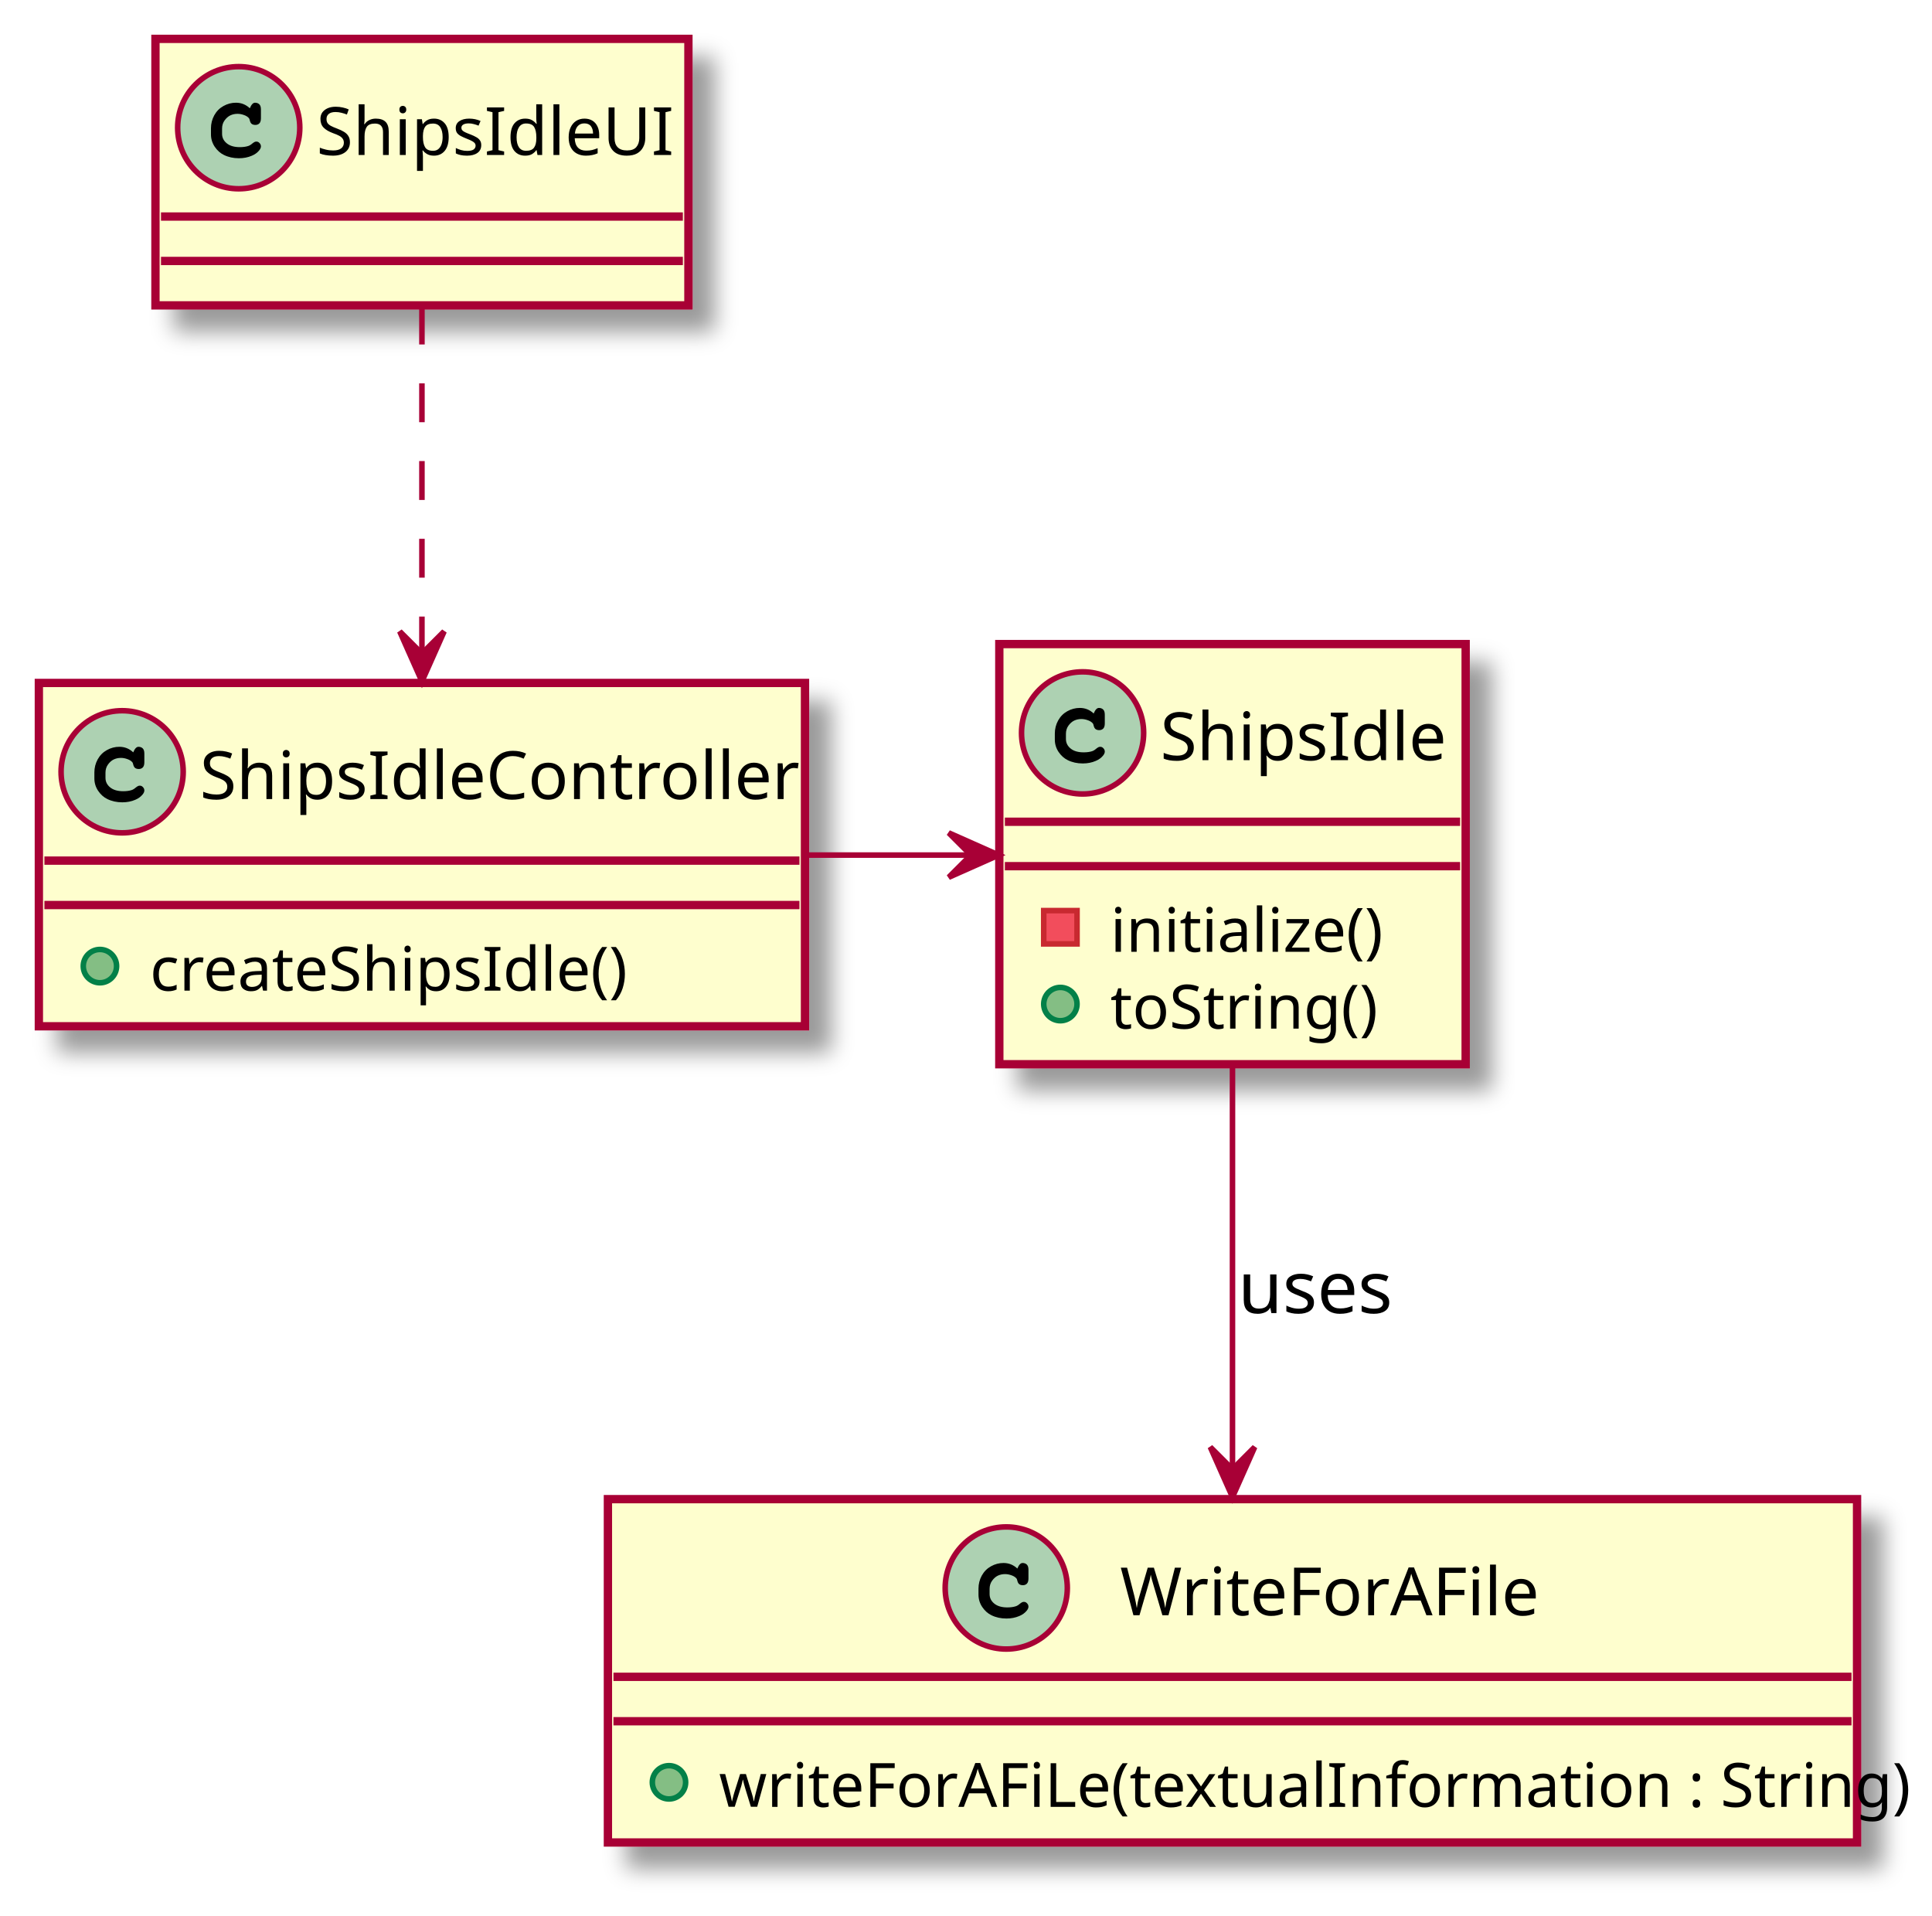
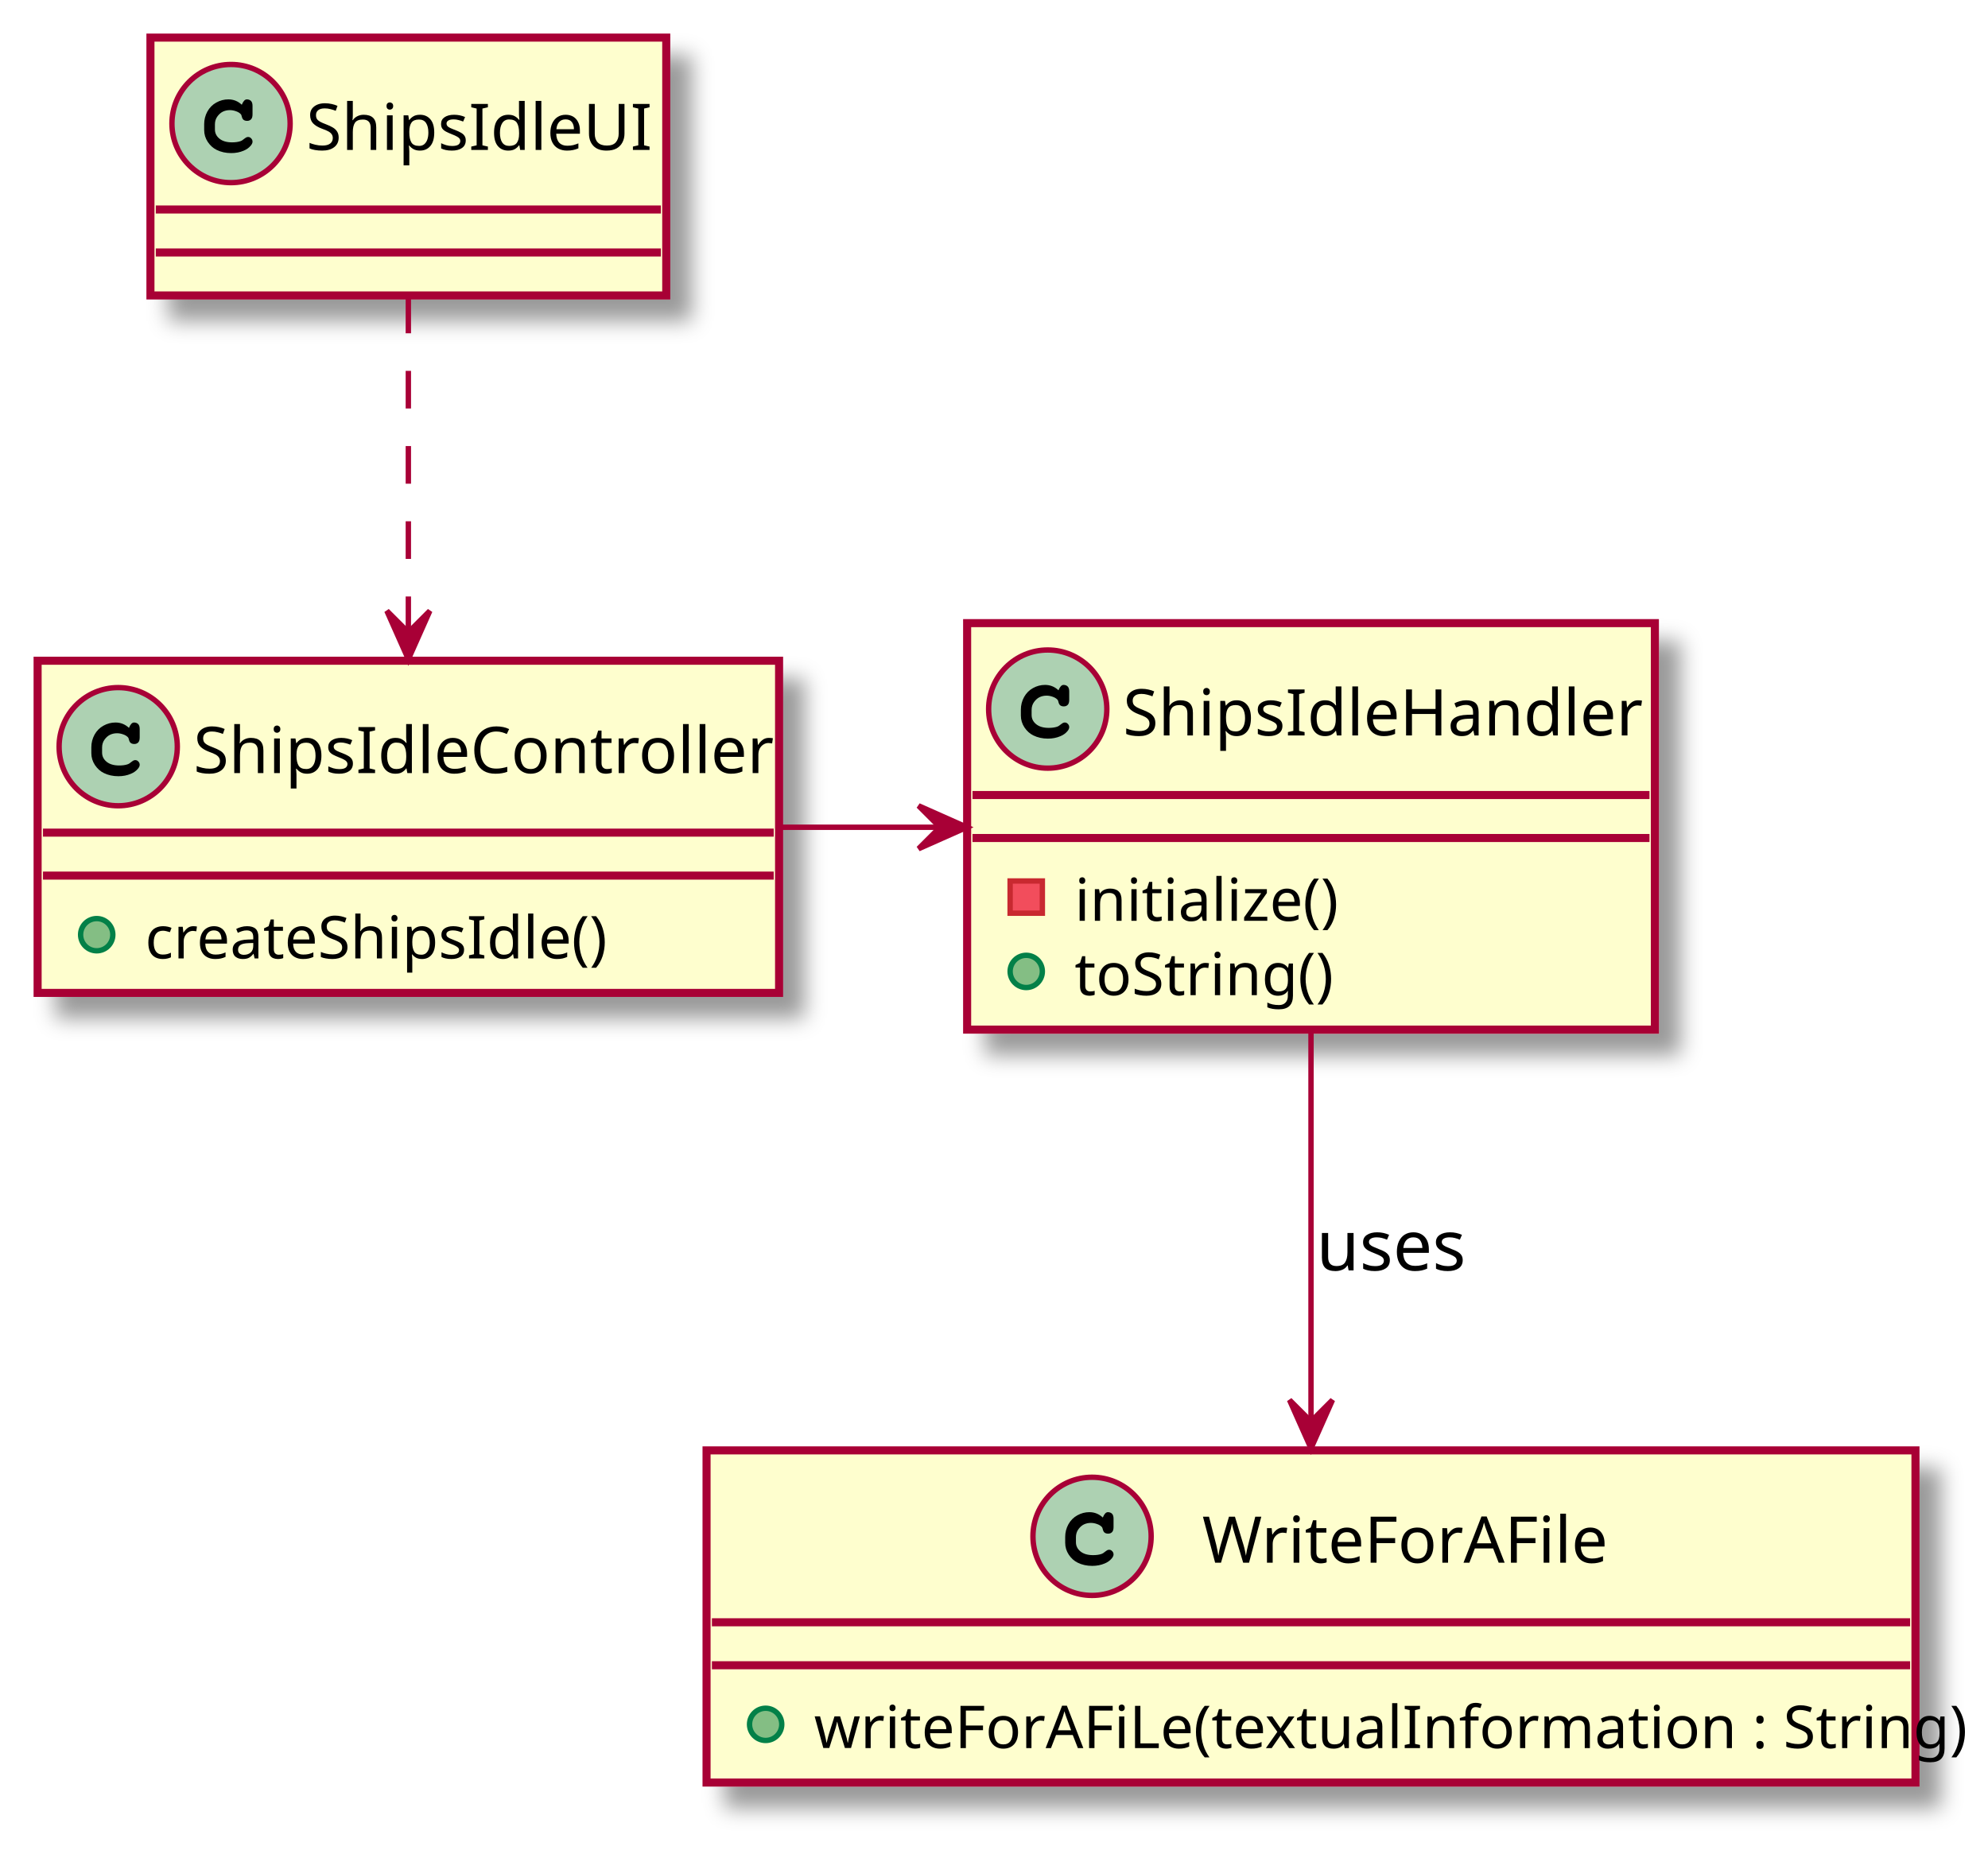
- <svg xmlns="http://www.w3.org/2000/svg" contentScriptType="application/ecmascript" contentStyleType="text/css" height="345px" preserveAspectRatio="none" style="width:348px;height:345px;background:#FFFFFF;" version="1.1" viewBox="0 0 348 345" width="348px" zoomAndPan="magnify">
+ <svg xmlns="http://www.w3.org/2000/svg" contentScriptType="application/ecmascript" contentStyleType="text/css" height="345px" preserveAspectRatio="none" style="width:370px;height:345px;background:#FFFFFF;" version="1.1" viewBox="0 0 370 345" width="370px" zoomAndPan="magnify">
  <defs>
-     <filter height="300%" id="f10ib045ckzbv0" width="300%" x="-1" y="-1">
+     <filter height="300%" id="f71l0hon5frsi" width="300%" x="-1" y="-1">
      <feGaussianBlur result="blurOut" stdDeviation="2.0" />
      <feColorMatrix in="blurOut" result="blurOut2" type="matrix" values="0 0 0 0 0 0 0 0 0 0 0 0 0 0 0 0 0 0 .4 0" />
      <feOffset dx="4.0" dy="4.0" in="blurOut2" result="blurOut3" />
      <feBlend in="SourceGraphic" in2="blurOut3" mode="normal" />
    </filter>
  </defs>
  <g>
-     <rect codeLine="3" fill="#FEFECE" filter="url(#f10ib045ckzbv0)" height="48" id="ShipsIdleUI" style="stroke:#A80036;stroke-width:1.5;" width="96" x="28" y="7" />
+     <rect codeLine="3" fill="#FEFECE" filter="url(#f71l0hon5frsi)" height="48" id="ShipsIdleUI" style="stroke:#A80036;stroke-width:1.5;" width="96" x="28" y="7" />
    <ellipse cx="43" cy="23" fill="#ADD1B2" rx="11" ry="11" style="stroke:#A80036;stroke-width:1.0;" />
    <path d="M45,19.5 Q45.203,19 45.438,18.75 Q45.672,18.5 45.938,18.5 Q46.406,18.5 46.703,18.781 Q47,19.062 47,19.719 L47,21.281 Q47,21.938 46.719,22.219 Q46.438,22.5 46,22.5 Q45.609,22.5 45.359,22.328 Q45.109,22.156 45,21.703 Q44.953,21.391 44.781,21.219 Q44.469,20.891 43.906,20.703 Q43.344,20.5 42.781,20.5 Q42.078,20.5 41.484,20.781 Q40.906,21.062 40.453,21.688 Q40,22.312 40,23.172 L40,24.094 Q40,25.125 40.844,25.812 Q41.688,26.5 43.188,26.5 Q44.078,26.5 44.703,26.297 Q45.062,26.188 45.469,25.828 Q45.734,25.625 45.875,25.562 Q46.016,25.5 46.188,25.5 Q46.516,25.5 46.75,25.766 Q47,26.016 47,26.375 Q47,26.719 46.656,27.125 Q46.156,27.719 45.359,28.047 Q44.312,28.5 43.031,28.5 Q41.531,28.5 40.328,27.906 Q39.359,27.438 38.672,26.422 Q38,25.406 38,24.203 L38,23.109 Q38,21.859 38.594,20.766 Q39.203,19.672 40.25,19.094 Q41.312,18.5 42.5,18.5 Q43.219,18.5 43.844,18.75 Q44.469,19 45,19.5 Z " fill="#000000" />
    <text fill="#000000" font-family="sans-serif" font-size="12" lengthAdjust="spacing" textLength="64" x="57" y="27.91">ShipsIdleUI</text>
    <line style="stroke:#A80036;stroke-width:1.5;" x1="29" x2="123" y1="39" y2="39" />
    <line style="stroke:#A80036;stroke-width:1.5;" x1="29" x2="123" y1="47" y2="47" />
-     <rect codeLine="6" fill="#FEFECE" filter="url(#f10ib045ckzbv0)" height="61.836" id="ShipsIdleController" style="stroke:#A80036;stroke-width:1.5;" width="138" x="7" y="123" />
+     <rect codeLine="6" fill="#FEFECE" filter="url(#f71l0hon5frsi)" height="61.836" id="ShipsIdleController" style="stroke:#A80036;stroke-width:1.5;" width="138" x="7" y="123" />
    <ellipse cx="22" cy="139" fill="#ADD1B2" rx="11" ry="11" style="stroke:#A80036;stroke-width:1.0;" />
    <path d="M24,135.5 Q24.203,135 24.438,134.75 Q24.672,134.5 24.938,134.5 Q25.406,134.5 25.703,134.781 Q26,135.062 26,135.719 L26,137.281 Q26,137.938 25.719,138.219 Q25.438,138.5 25,138.5 Q24.609,138.5 24.359,138.328 Q24.109,138.156 24,137.703 Q23.953,137.391 23.781,137.219 Q23.469,136.891 22.906,136.703 Q22.344,136.5 21.781,136.5 Q21.078,136.5 20.484,136.781 Q19.906,137.062 19.453,137.688 Q19,138.312 19,139.172 L19,140.094 Q19,141.125 19.844,141.812 Q20.688,142.5 22.188,142.5 Q23.078,142.5 23.703,142.297 Q24.062,142.188 24.469,141.828 Q24.734,141.625 24.875,141.562 Q25.016,141.5 25.188,141.5 Q25.516,141.5 25.75,141.766 Q26,142.016 26,142.375 Q26,142.719 25.656,143.125 Q25.156,143.719 24.359,144.047 Q23.312,144.5 22.031,144.5 Q20.531,144.5 19.328,143.906 Q18.359,143.438 17.672,142.422 Q17,141.406 17,140.203 L17,139.109 Q17,137.859 17.594,136.766 Q18.203,135.672 19.25,135.094 Q20.312,134.5 21.5,134.5 Q22.219,134.5 22.844,134.75 Q23.469,135 24,135.5 Z " fill="#000000" />
    <text fill="#000000" font-family="sans-serif" font-size="12" lengthAdjust="spacing" textLength="106" x="36" y="143.91">ShipsIdleController</text>
    <line style="stroke:#A80036;stroke-width:1.5;" x1="8" x2="144" y1="155" y2="155" />
    <line style="stroke:#A80036;stroke-width:1.5;" x1="8" x2="144" y1="163" y2="163" />
    <ellipse cx="18" cy="174" fill="#84BE84" rx="3" ry="3" style="stroke:#038048;stroke-width:1.0;" />
    <text fill="#000000" font-family="sans-serif" font-size="11" lengthAdjust="spacing" textLength="82" x="27" y="178.419">createShipsIdle()</text>
-     <rect codeLine="11" fill="#FEFECE" filter="url(#f10ib045ckzbv0)" height="75.672" id="ShipsIdle" style="stroke:#A80036;stroke-width:1.5;" width="84" x="180" y="116" />
+     <rect codeLine="11" fill="#FEFECE" filter="url(#f71l0hon5frsi)" height="75.672" id="ShipsIdleHandler" style="stroke:#A80036;stroke-width:1.5;" width="128" x="180" y="116" />
    <ellipse cx="195" cy="132" fill="#ADD1B2" rx="11" ry="11" style="stroke:#A80036;stroke-width:1.0;" />
    <path d="M197,128.5 Q197.203,128 197.438,127.75 Q197.672,127.5 197.938,127.5 Q198.406,127.5 198.703,127.781 Q199,128.062 199,128.719 L199,130.281 Q199,130.938 198.719,131.219 Q198.438,131.5 198,131.5 Q197.609,131.5 197.359,131.328 Q197.109,131.156 197,130.703 Q196.953,130.391 196.781,130.219 Q196.469,129.891 195.906,129.703 Q195.344,129.5 194.781,129.5 Q194.078,129.5 193.484,129.781 Q192.906,130.062 192.453,130.688 Q192,131.312 192,132.172 L192,133.094 Q192,134.125 192.844,134.812 Q193.688,135.5 195.188,135.5 Q196.078,135.5 196.703,135.297 Q197.062,135.188 197.469,134.828 Q197.734,134.625 197.875,134.562 Q198.016,134.5 198.188,134.5 Q198.516,134.5 198.75,134.766 Q199,135.016 199,135.375 Q199,135.719 198.656,136.125 Q198.156,136.719 197.359,137.047 Q196.312,137.5 195.031,137.5 Q193.531,137.5 192.328,136.906 Q191.359,136.438 190.672,135.422 Q190,134.406 190,133.203 L190,132.109 Q190,130.859 190.594,129.766 Q191.203,128.672 192.25,128.094 Q193.312,127.5 194.5,127.5 Q195.219,127.5 195.844,127.75 Q196.469,128 197,128.5 Z " fill="#000000" />
-     <text fill="#000000" font-family="sans-serif" font-size="12" lengthAdjust="spacing" textLength="52" x="209" y="136.91">ShipsIdle</text>
-     <line style="stroke:#A80036;stroke-width:1.5;" x1="181" x2="263" y1="148" y2="148" />
-     <line style="stroke:#A80036;stroke-width:1.5;" x1="181" x2="263" y1="156" y2="156" />
+     <text fill="#000000" font-family="sans-serif" font-size="12" lengthAdjust="spacing" textLength="96" x="209" y="136.91">ShipsIdleHandler</text>
+     <line style="stroke:#A80036;stroke-width:1.5;" x1="181" x2="307" y1="148" y2="148" />
+     <line style="stroke:#A80036;stroke-width:1.5;" x1="181" x2="307" y1="156" y2="156" />
    <rect fill="#F24D5C" height="6" style="stroke:#C82930;stroke-width:1.0;" width="6" x="188" y="164" />
    <text fill="#000000" font-family="sans-serif" font-size="11" lengthAdjust="spacing" textLength="45" x="200" y="171.419">initialize()</text>
    <ellipse cx="191" cy="180.836" fill="#84BE84" rx="3" ry="3" style="stroke:#038048;stroke-width:1.0;" />
    <text fill="#000000" font-family="sans-serif" font-size="11" lengthAdjust="spacing" textLength="45" x="200" y="185.255">toString()</text>
-     <rect codeLine="16" fill="#FEFECE" filter="url(#f10ib045ckzbv0)" height="61.836" id="WriteForAFile" style="stroke:#A80036;stroke-width:1.5;" width="225" x="109.5" y="270" />
-     <ellipse cx="181.25" cy="286" fill="#ADD1B2" rx="11" ry="11" style="stroke:#A80036;stroke-width:1.0;" />
-     <path d="M183.25,282.5 Q183.453,282 183.688,281.75 Q183.922,281.5 184.188,281.5 Q184.656,281.5 184.953,281.781 Q185.25,282.062 185.25,282.719 L185.25,284.281 Q185.25,284.938 184.969,285.219 Q184.688,285.5 184.25,285.5 Q183.859,285.5 183.609,285.328 Q183.359,285.156 183.25,284.703 Q183.203,284.391 183.031,284.219 Q182.719,283.891 182.156,283.703 Q181.594,283.5 181.031,283.5 Q180.328,283.5 179.734,283.781 Q179.156,284.062 178.703,284.688 Q178.25,285.312 178.25,286.172 L178.25,287.094 Q178.25,288.125 179.094,288.812 Q179.938,289.5 181.438,289.5 Q182.328,289.5 182.953,289.297 Q183.312,289.188 183.719,288.828 Q183.984,288.625 184.125,288.562 Q184.266,288.5 184.438,288.5 Q184.766,288.5 185,288.766 Q185.25,289.016 185.25,289.375 Q185.25,289.719 184.906,290.125 Q184.406,290.719 183.609,291.047 Q182.562,291.5 181.281,291.5 Q179.781,291.5 178.578,290.906 Q177.609,290.438 176.922,289.422 Q176.25,288.406 176.25,287.203 L176.25,286.109 Q176.25,284.859 176.844,283.766 Q177.453,282.672 178.5,282.094 Q179.562,281.5 180.75,281.5 Q181.469,281.5 182.094,281.75 Q182.719,282 183.25,282.5 Z " fill="#000000" />
-     <text fill="#000000" font-family="sans-serif" font-size="12" lengthAdjust="spacing" textLength="73" x="201.75" y="290.91">WriteForAFile</text>
-     <line style="stroke:#A80036;stroke-width:1.5;" x1="110.5" x2="333.5" y1="302" y2="302" />
-     <line style="stroke:#A80036;stroke-width:1.5;" x1="110.5" x2="333.5" y1="310" y2="310" />
-     <ellipse cx="120.5" cy="321" fill="#84BE84" rx="3" ry="3" style="stroke:#038048;stroke-width:1.0;" />
-     <text fill="#000000" font-family="sans-serif" font-size="11" lengthAdjust="spacing" textLength="199" x="129.5" y="325.419">writeForAFiLe(textualInformation : String)</text>
+     <rect codeLine="16" fill="#FEFECE" filter="url(#f71l0hon5frsi)" height="61.836" id="WriteForAFile" style="stroke:#A80036;stroke-width:1.5;" width="225" x="131.5" y="270" />
+     <ellipse cx="203.25" cy="286" fill="#ADD1B2" rx="11" ry="11" style="stroke:#A80036;stroke-width:1.0;" />
+     <path d="M205.25,282.5 Q205.453,282 205.688,281.75 Q205.922,281.5 206.188,281.5 Q206.656,281.5 206.953,281.781 Q207.25,282.062 207.25,282.719 L207.25,284.281 Q207.25,284.938 206.969,285.219 Q206.688,285.5 206.25,285.5 Q205.859,285.5 205.609,285.328 Q205.359,285.156 205.25,284.703 Q205.203,284.391 205.031,284.219 Q204.719,283.891 204.156,283.703 Q203.594,283.5 203.031,283.5 Q202.328,283.5 201.734,283.781 Q201.156,284.062 200.703,284.688 Q200.25,285.312 200.25,286.172 L200.25,287.094 Q200.25,288.125 201.094,288.812 Q201.938,289.5 203.438,289.5 Q204.328,289.5 204.953,289.297 Q205.312,289.188 205.719,288.828 Q205.984,288.625 206.125,288.562 Q206.266,288.5 206.438,288.5 Q206.766,288.5 207,288.766 Q207.25,289.016 207.25,289.375 Q207.25,289.719 206.906,290.125 Q206.406,290.719 205.609,291.047 Q204.562,291.5 203.281,291.5 Q201.781,291.5 200.578,290.906 Q199.609,290.438 198.922,289.422 Q198.25,288.406 198.25,287.203 L198.25,286.109 Q198.25,284.859 198.844,283.766 Q199.453,282.672 200.5,282.094 Q201.562,281.5 202.75,281.5 Q203.469,281.5 204.094,281.75 Q204.719,282 205.25,282.5 Z " fill="#000000" />
+     <text fill="#000000" font-family="sans-serif" font-size="12" lengthAdjust="spacing" textLength="73" x="223.75" y="290.91">WriteForAFile</text>
+     <line style="stroke:#A80036;stroke-width:1.5;" x1="132.5" x2="355.5" y1="302" y2="302" />
+     <line style="stroke:#A80036;stroke-width:1.5;" x1="132.5" x2="355.5" y1="310" y2="310" />
+     <ellipse cx="142.5" cy="321" fill="#84BE84" rx="3" ry="3" style="stroke:#038048;stroke-width:1.0;" />
+     <text fill="#000000" font-family="sans-serif" font-size="11" lengthAdjust="spacing" textLength="199" x="151.5" y="325.419">writeForAFiLe(textualInformation : String)</text>
    <path codeLine="20" d="M76,55.04 C76,72.74 76,97.49 76,117.69 " fill="none" id="ShipsIdleUI-to-ShipsIdleController" style="stroke:#A80036;stroke-width:1.0;stroke-dasharray:7.0,7.0;" />
    <polygon fill="#A80036" points="76,122.72,80,113.72,76,117.72,72,113.72,76,122.72" style="stroke:#A80036;stroke-width:1.0;" />
-     <path codeLine="21" d="M145.01,154 C154.91,154 164.81,154 174.72,154 " fill="none" id="ShipsIdleController-to-ShipsIdle" style="stroke:#A80036;stroke-width:1.0;" />
-     <polygon fill="#A80036" points="179.89,154,170.89,150,174.89,154,170.89,158,179.89,154" style="stroke:#A80036;stroke-width:1.0;" />
-     <path codeLine="22" d="M222,192.34 C222,214.56 222,242.59 222,264.48 " fill="none" id="ShipsIdle-to-WriteForAFile" style="stroke:#A80036;stroke-width:1.0;" />
-     <polygon fill="#A80036" points="222,269.62,226,260.62,222,264.62,218,260.62,222,269.62" style="stroke:#A80036;stroke-width:1.0;" />
-     <text fill="#000000" font-family="sans-serif" font-size="13" lengthAdjust="spacing" textLength="28" x="223" y="236.495">uses</text>
+     <path codeLine="21" d="M145.23,154 C155.09,154 164.95,154 174.8,154 " fill="none" id="ShipsIdleController-to-ShipsIdleHandler" style="stroke:#A80036;stroke-width:1.0;" />
+     <polygon fill="#A80036" points="179.96,154,170.96,150,174.96,154,170.96,158,179.96,154" style="stroke:#A80036;stroke-width:1.0;" />
+     <path codeLine="22" d="M244,192.34 C244,214.56 244,242.59 244,264.48 " fill="none" id="ShipsIdleHandler-to-WriteForAFile" style="stroke:#A80036;stroke-width:1.0;" />
+     <polygon fill="#A80036" points="244,269.62,248,260.62,244,264.62,240,260.62,244,269.62" style="stroke:#A80036;stroke-width:1.0;" />
+     <text fill="#000000" font-family="sans-serif" font-size="13" lengthAdjust="spacing" textLength="28" x="245" y="236.495">uses</text>
  </g>
</svg>
